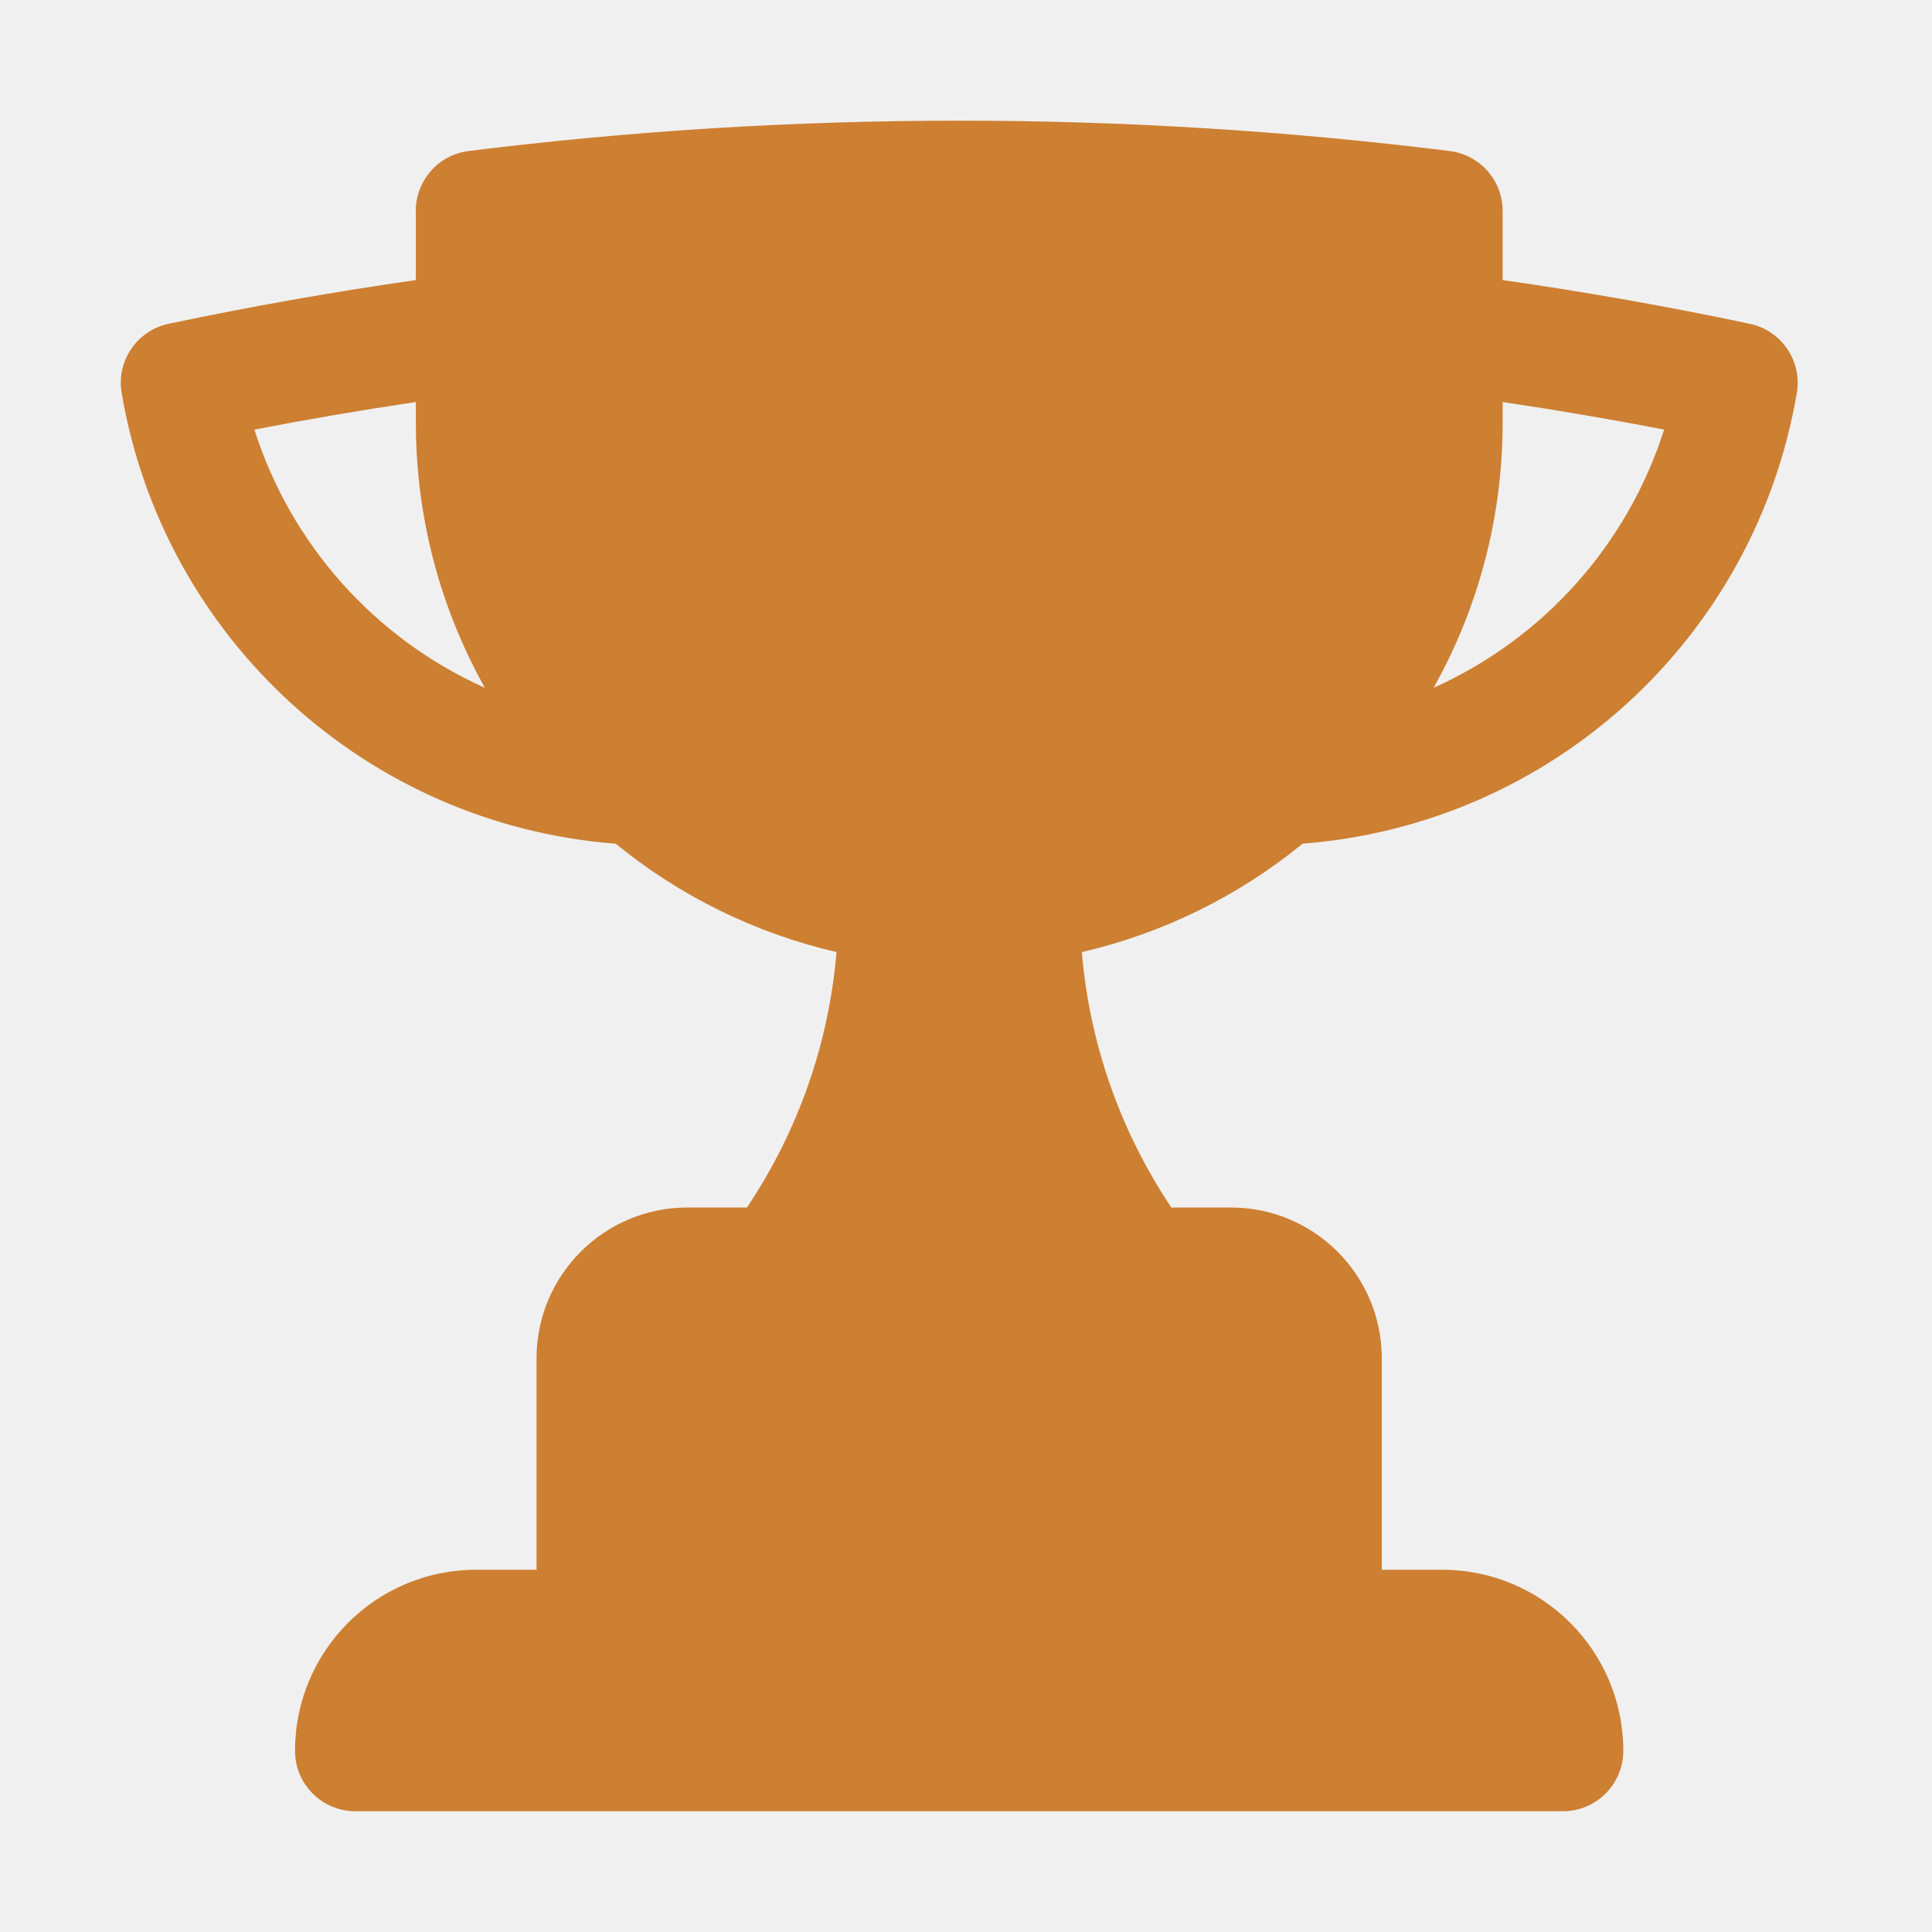
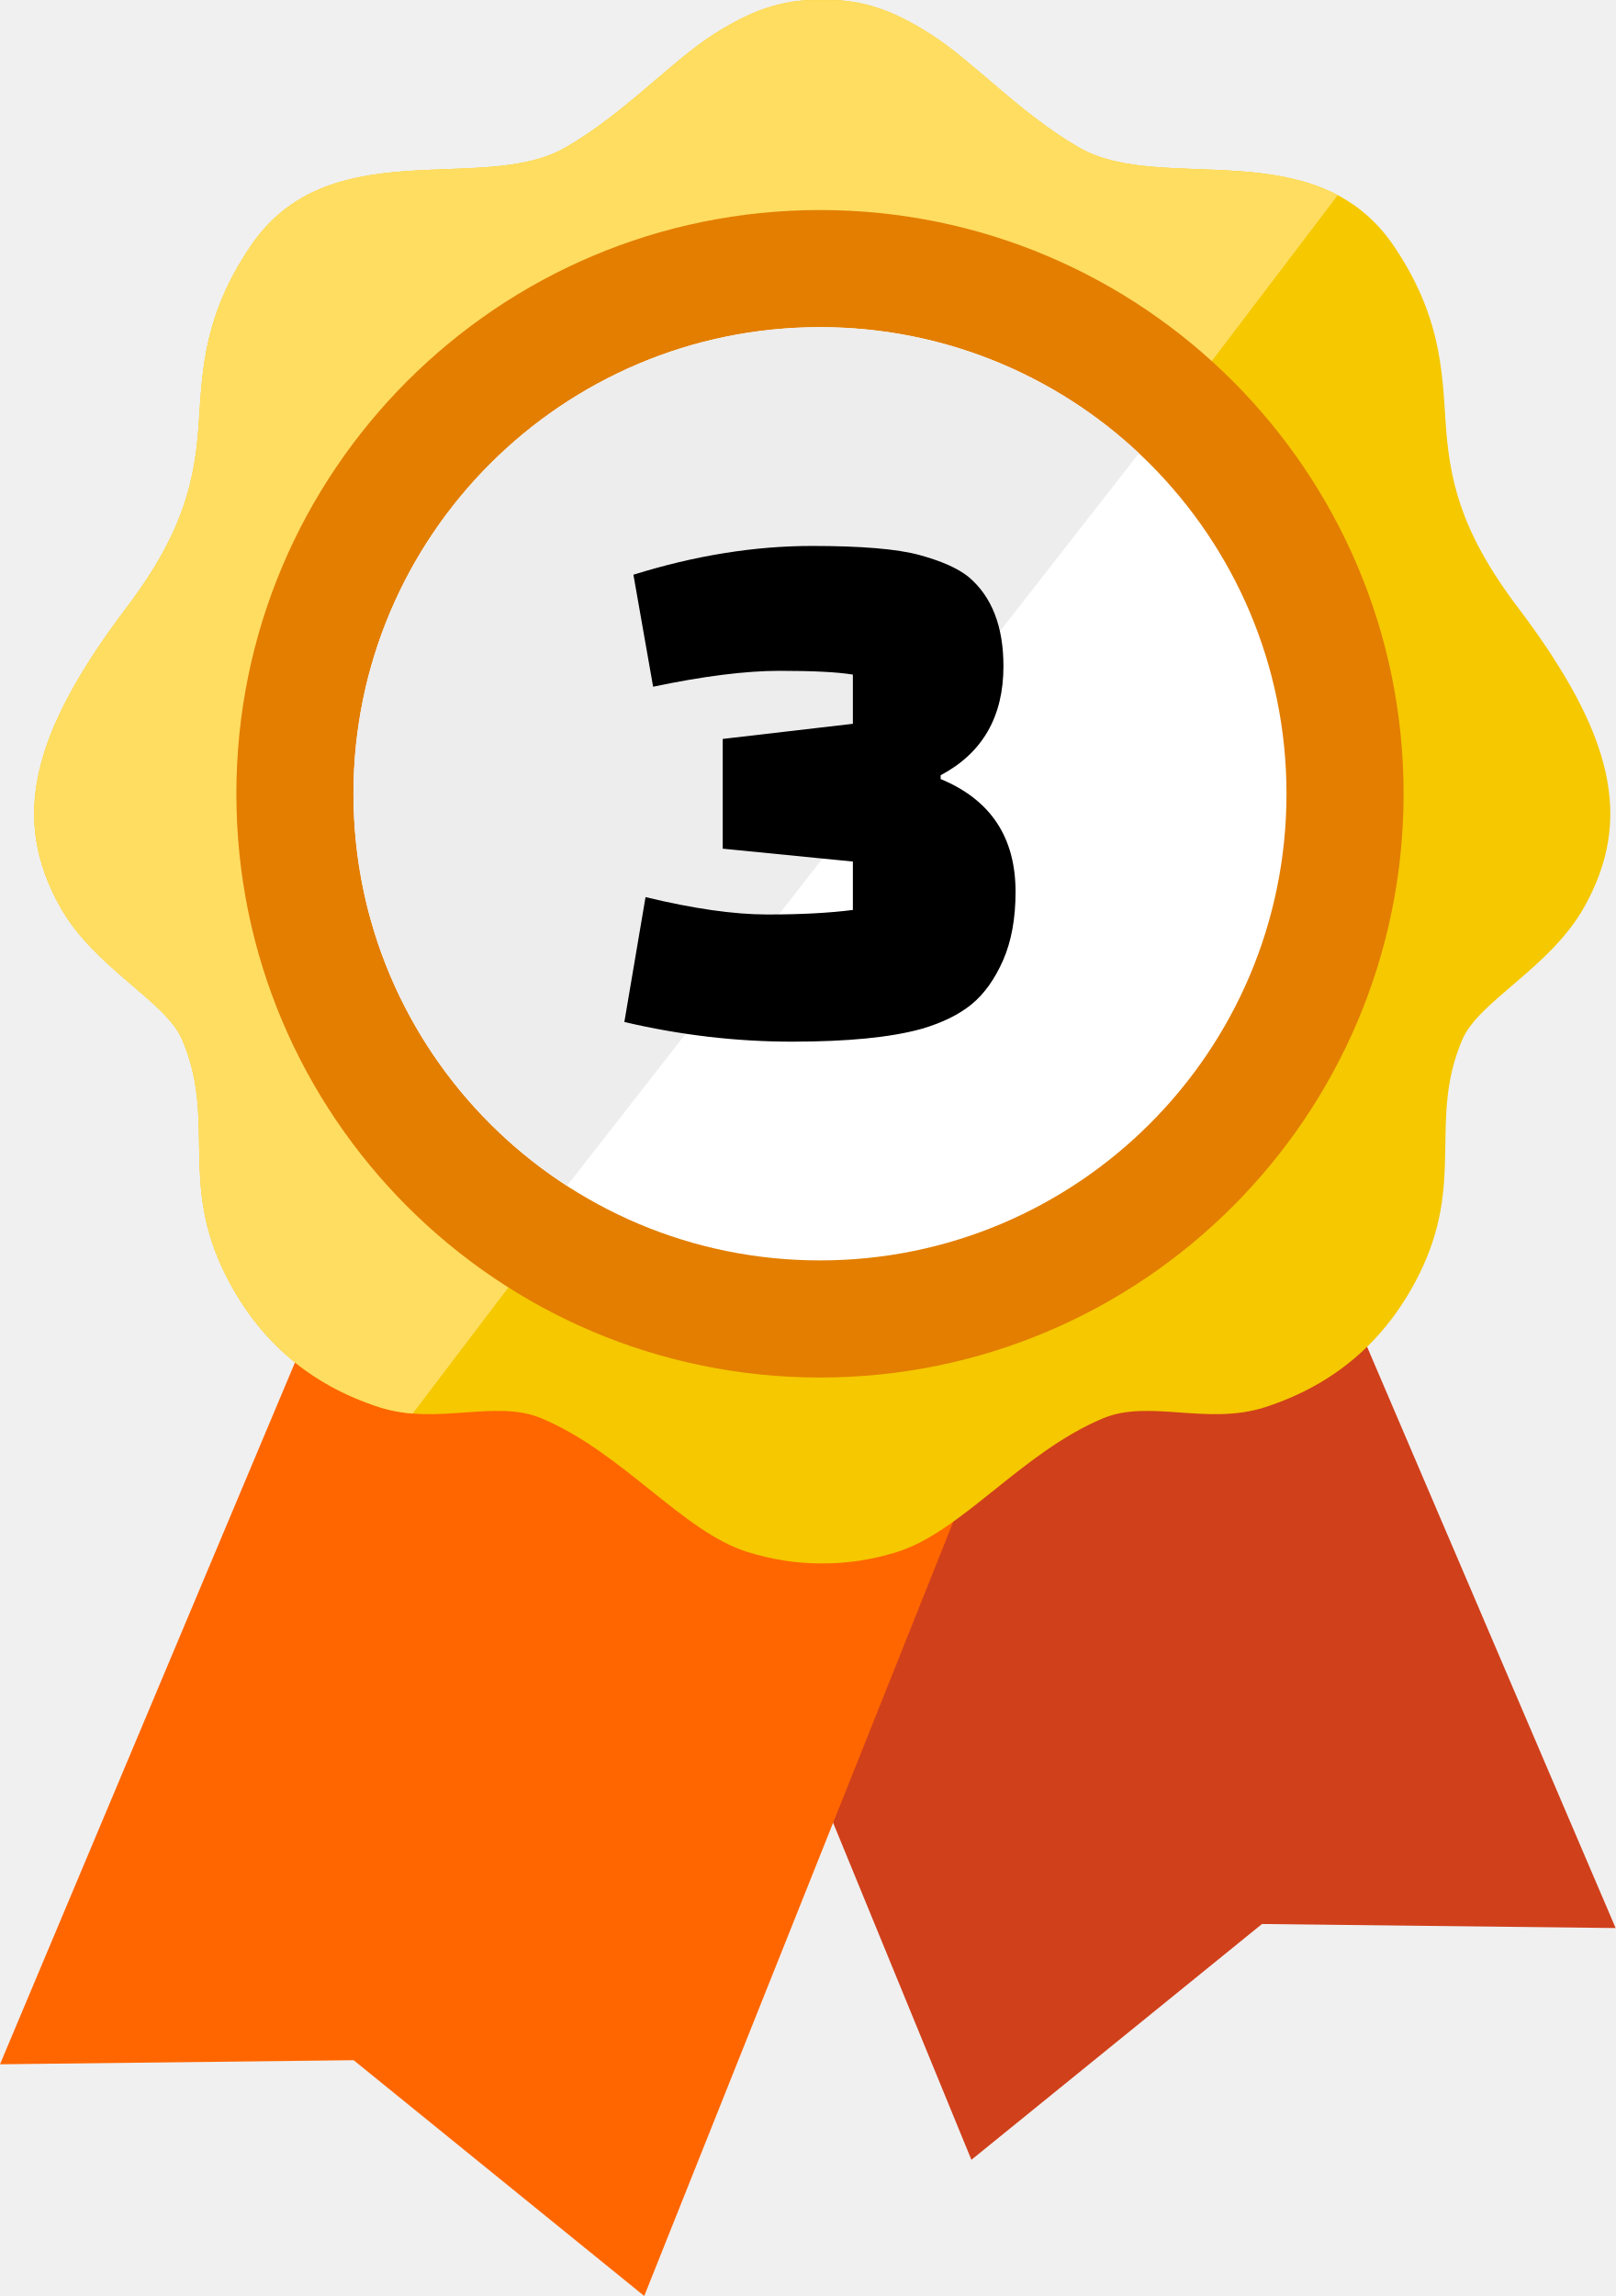
- <svg xmlns="http://www.w3.org/2000/svg" viewBox="0 0 24 24" fill="#cd7f32" className="w-20 h-20">
-   <path fillRule="evenodd" d="M5.166 2.621v.858c-1.035.148-2.059.33-3.071.543a.75.75 0 00-.584.859 6.753 6.753 0 006.138 5.6 6.73 6.73 0 002.743 1.346A6.707 6.707 0 019.279 15H8.54c-1.036 0-1.875.84-1.875 1.875V19.5h-.75a2.25 2.25 0 00-2.25 2.25c0 .414.336.75.75.75h15a.75.75 0 00.75-.75 2.25 2.25 0 00-2.25-2.25h-.75v-2.625c0-1.036-.84-1.875-1.875-1.875h-.739a6.706 6.706 0 01-1.112-3.173 6.73 6.73 0 002.743-1.347 6.753 6.753 0 006.139-5.6.75.75 0 00-.585-.858 47.077 47.077 0 00-3.07-.543V2.62a.75.75 0 00-.658-.744 49.22 49.22 0 00-6.093-.377c-2.063 0-4.096.128-6.093.377a.75.75 0 00-.657.744zm0 2.629c0 1.196.312 2.32.857 3.294A5.266 5.266 0 013.16 5.337a45.6 45.6 0 012.006-.343v.256zm13.5 0v-.256c.674.1 1.343.214 2.006.343a5.265 5.265 0 01-2.863 3.207 6.72 6.72 0 00.857-3.294z" clipRule="evenodd" />
+ <svg xmlns="http://www.w3.org/2000/svg" shape-rendering="geometricPrecision" text-rendering="geometricPrecision" image-rendering="optimizeQuality" fill-rule="evenodd" clip-rule="evenodd" viewBox="0 0 360 511.48">
+   <path fill="#D0401B" d="m144.83 306.61 151.45-26.08L360 429.51l-78.8-.9-64.75 52.53z" />
+   <path fill="#F60" d="m231.94 290.08-162.37 4.3L0 459.86l78.8-.91 64.75 52.53z" />
+   <path fill="#F5C800" d="M183.21.03c9.35-.4 16.72 2.86 24.15 7.59 9.44 5.98 20.06 17.8 33.17 25.3 18.45 10.54 52.62-4 70.12 21.99 10.2 15.16 10.68 27.04 11.44 38.78.82 12.67 3.04 24.32 16.01 41.47 21.46 28.38 25.93 47.27 14.87 66.96-7.54 13.42-23.41 20.88-27.09 29.38-7.81 18.09.83 31.72-9.87 52.81-7.43 14.62-18.89 24.26-34.16 29.18-12.87 4.14-25.79-1.85-36.1 2.48-18.12 7.61-31.48 25.3-45.89 29.77-5.57 1.73-11.11 2.58-16.65 2.54-5.53.04-11.08-.81-16.64-2.54-14.42-4.47-27.78-22.16-45.89-29.77-10.31-4.33-23.23 1.66-36.11-2.48-15.26-4.92-26.73-14.56-34.16-29.18-10.7-21.09-2.05-34.72-9.87-52.81-3.67-8.5-19.55-15.96-27.09-29.38-11.05-19.69-6.58-38.58 14.88-66.96 12.96-17.15 15.18-28.8 16-41.47.76-11.74 1.24-23.62 11.45-38.78 17.5-25.99 51.66-11.45 70.11-21.99 13.12-7.5 23.73-19.32 33.17-25.3 7.44-4.73 14.81-7.99 24.15-7.59z" />
+   <path fill="#FFDD61" d="M183.21.04c9.35-.41 16.71 2.86 24.15 7.58 9.44 5.98 20.06 17.8 33.17 25.3 14.67 8.38 39.28.91 57.55 10.56L91.95 314.9c-2.45-.2-4.92-.62-7.38-1.41-15.27-4.92-26.73-14.55-34.16-29.18-10.7-21.09-2.05-34.72-9.87-52.81-3.67-8.5-19.55-15.96-27.09-29.38-11.06-19.69-6.58-38.58 14.88-66.96 12.96-17.14 15.18-28.8 16-41.47.76-11.74 1.24-23.62 11.44-38.78 17.51-26 51.68-11.45 70.12-21.99 13.12-7.5 23.74-19.32 33.17-25.3C166.5 2.9 173.87-.37 183.21.04z" />
+   <circle fill="#E37E00" cx="182.71" cy="176.83" r="130.04" />
+   <circle fill="#fff" cx="182.71" cy="176.83" r="103.95" />
+   <path fill="#EDEDED" d="M182.71 72.88c27.48 0 52.49 10.67 71.07 28.09l-127.44 163.2c-4.62-2.98-8.99-6.33-13.07-9.99-21.18-19.02-34.51-46.63-34.51-77.35 0-57.41 46.54-103.95 103.95-103.95z" />
+   <path fill-rule="nonzero" d="M190.04 161.24v-10.96c-3.37-.56-8.83-.84-16.36-.84-7.53 0-16.91 1.18-28.15 3.54l-4.39-24.95c13.72-4.28 26.98-6.41 39.79-6.41 11.02 0 19 .67 23.94 2.02 4.95 1.35 8.61 2.98 10.96 4.89 5.18 4.38 7.76 11.01 7.76 19.89 0 11.24-4.67 19.34-13.99 24.28v.85c11.13 4.6 16.69 12.98 16.69 25.12 0 5.95-.93 11.04-2.78 15.25-1.86 4.22-4.19 7.48-7 9.79-2.81 2.3-6.52 4.13-11.13 5.48-6.86 1.91-16.49 2.86-28.91 2.86-12.42 0-24.87-1.46-37.35-4.38l4.72-27.82c10.68 2.58 19.73 3.87 27.15 3.87 7.42 0 13.77-.33 19.05-1.01v-10.78l-29-2.87v-24.45l29-3.37z" />
</svg>
